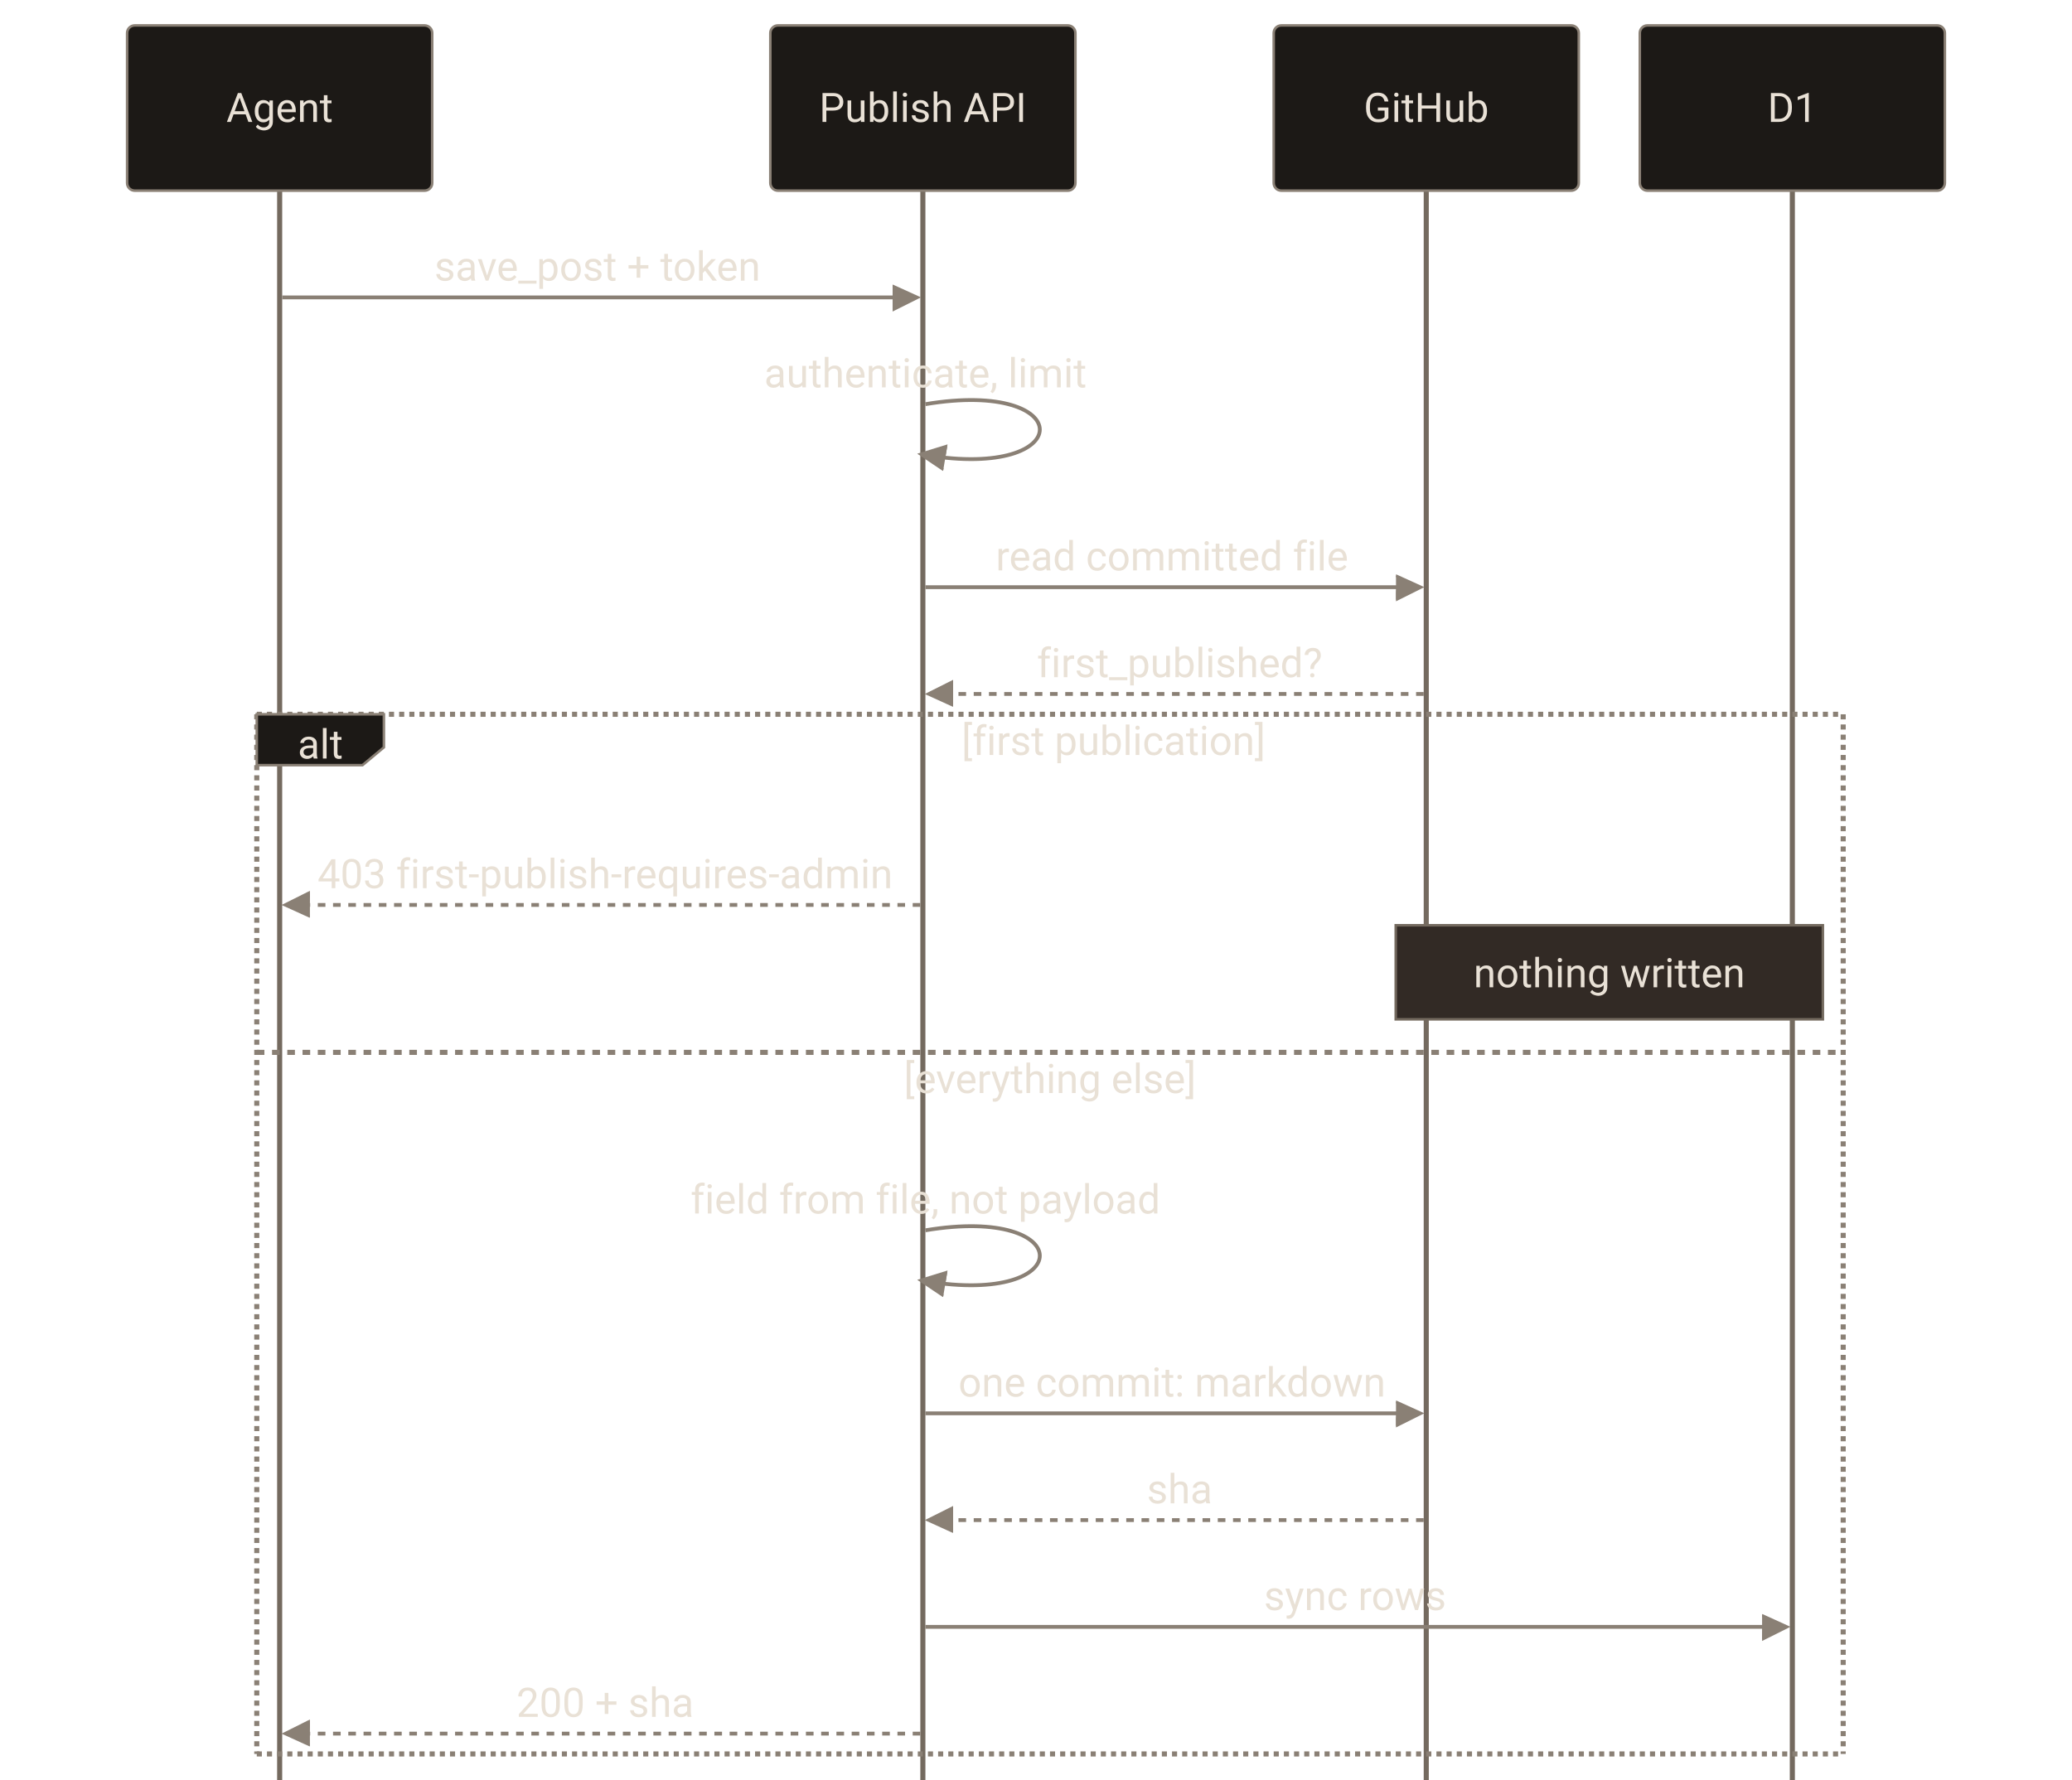
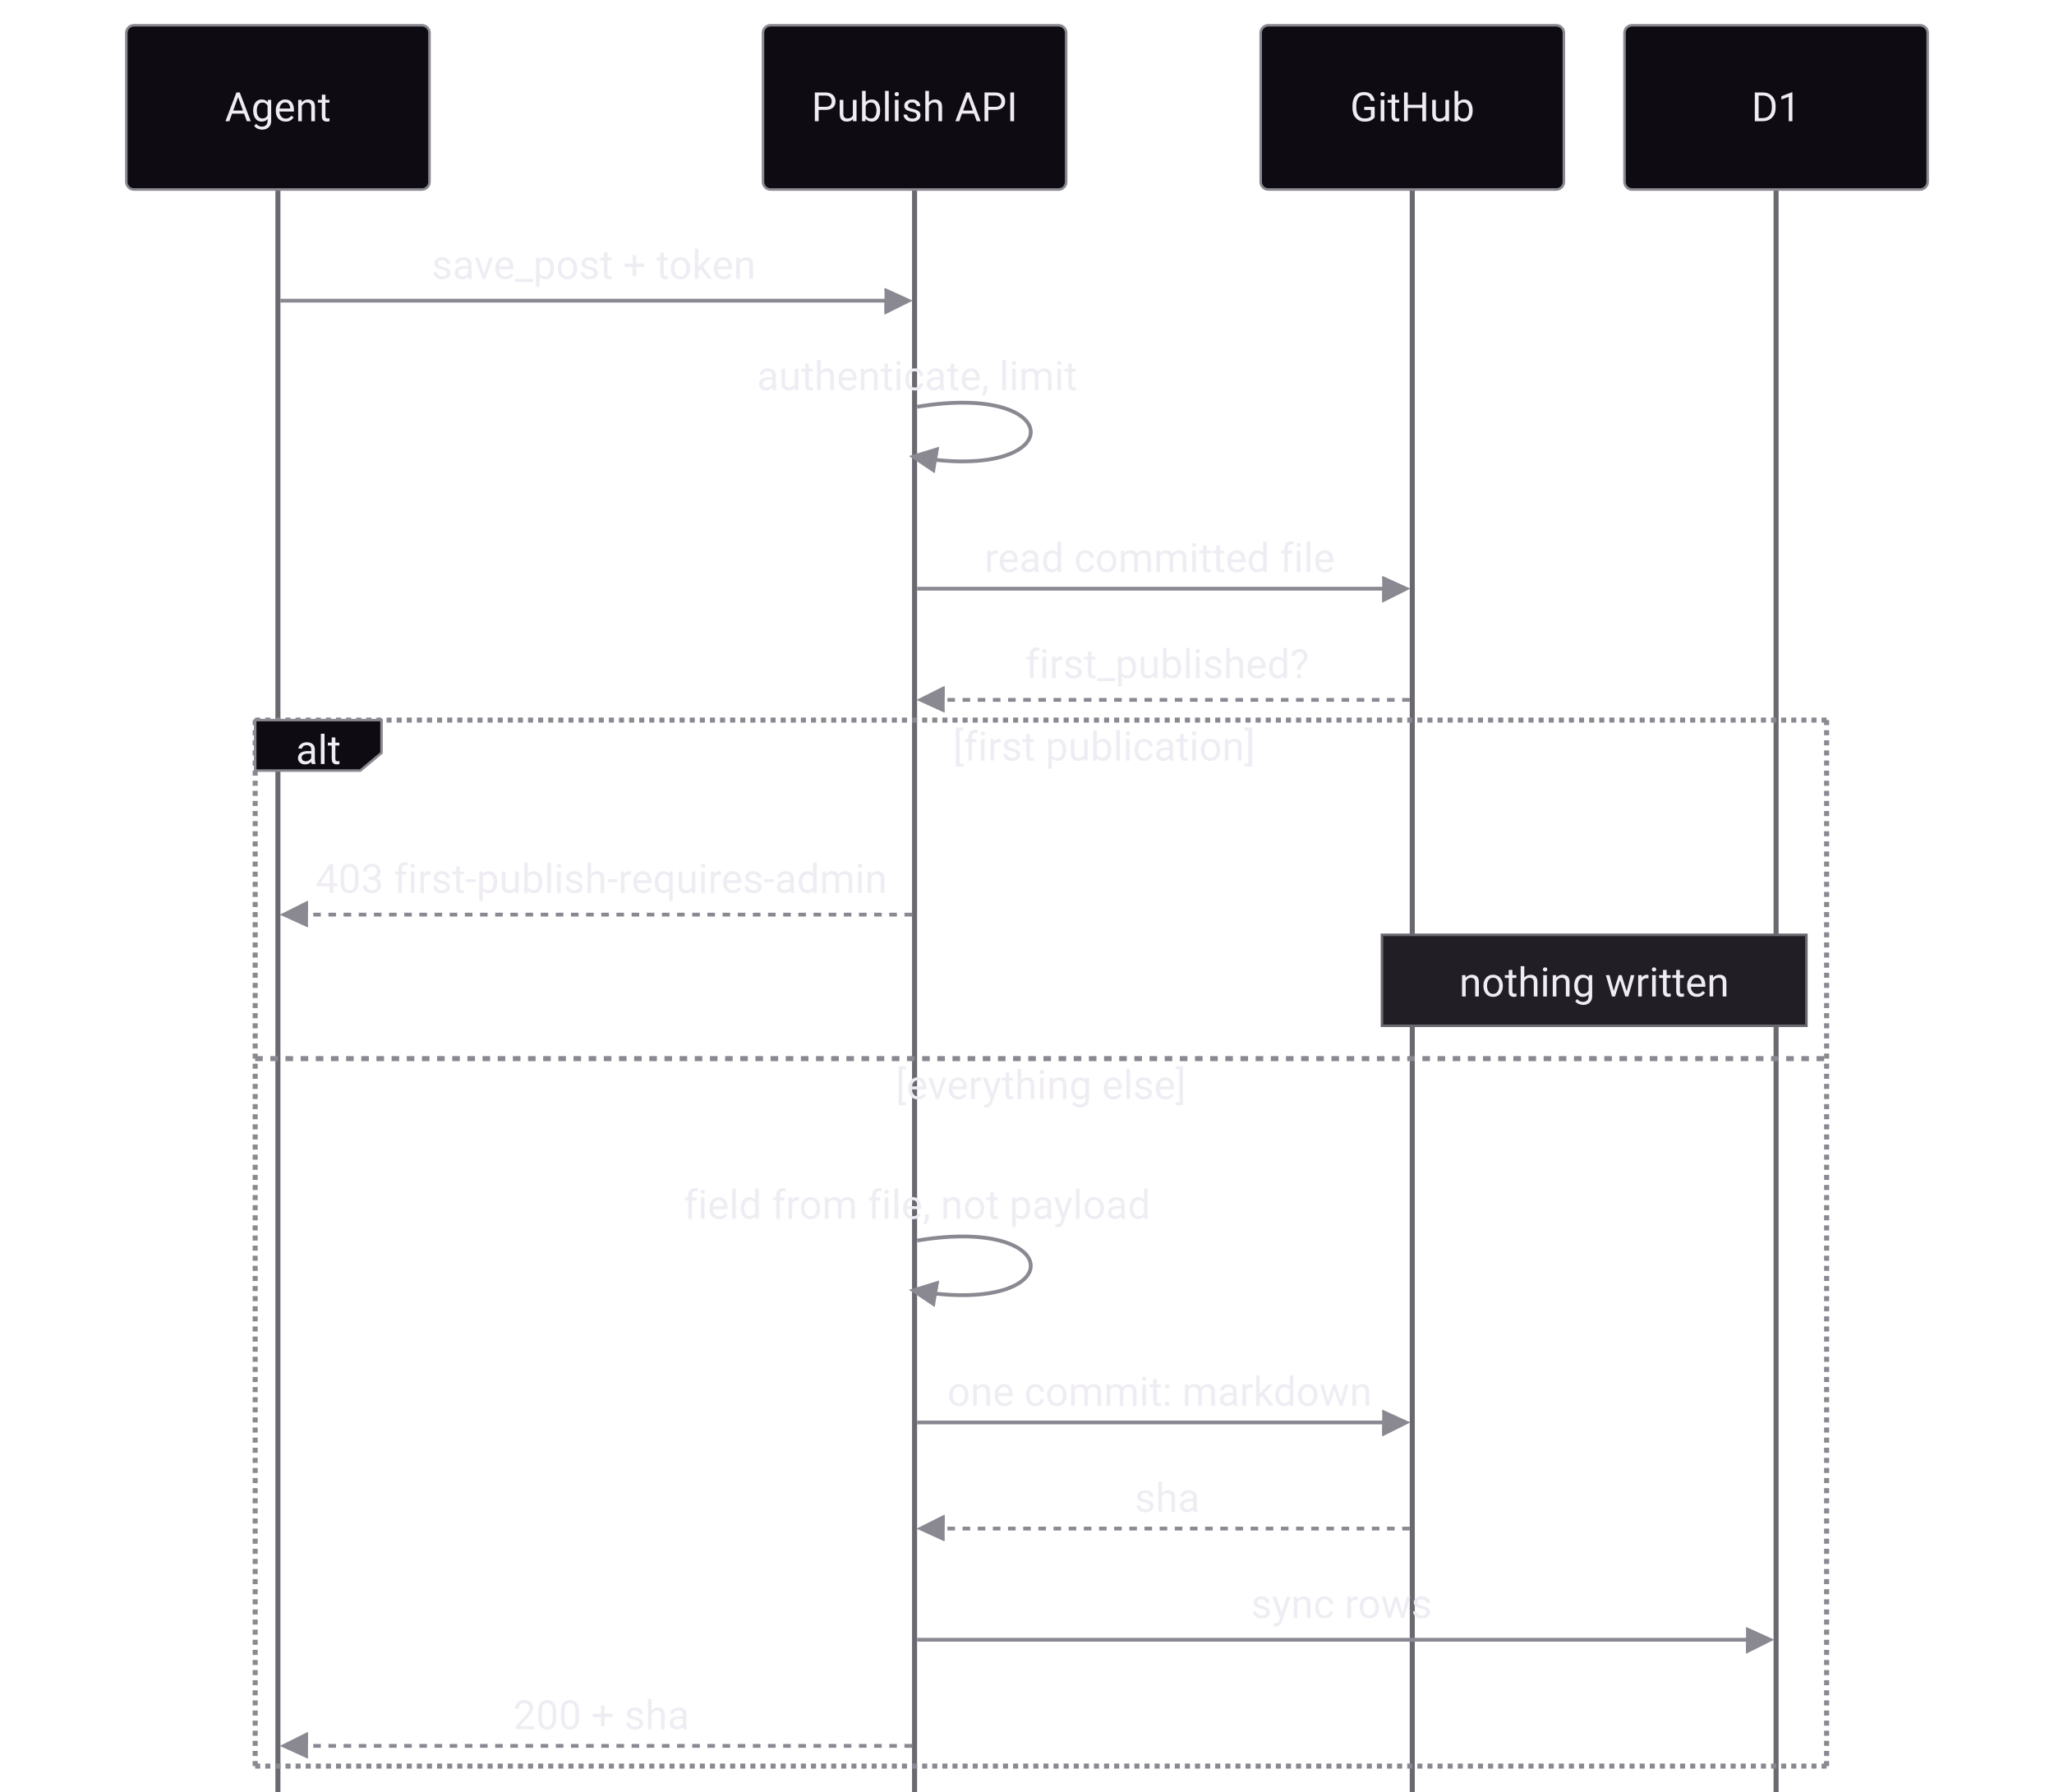
- <svg xmlns="http://www.w3.org/2000/svg" width="815" height="700" id="diagram" viewBox="-50 -10 815 700" role="graphics-document document" aria-roledescription="sequence" style="background-color: transparent;">
+ <svg xmlns="http://www.w3.org/2000/svg" width="813" height="709" id="diagram" viewBox="-50 -10 813 709" role="graphics-document document" aria-roledescription="sequence" style="background-color: transparent;">
  <g>
-     <line id="actor3" x1="655" y1="65" x2="655" y2="2000" class="actor-line 200" stroke-width="0.5px" stroke="#999" name="D" data-et="life-line" data-id="D" />
+     <line id="actor3" x1="653" y1="65" x2="653" y2="2000" class="actor-line 200" stroke-width="0.5px" stroke="#999" name="D" data-et="life-line" data-id="D" />
    <g id="root-3" data-et="participant" data-type="participant" data-id="D">
-       <rect x="595" y="0" fill="#eaeaea" stroke="#666" width="120" height="65" name="D" rx="3" ry="3" class="actor actor-top" />
-       <text x="655" y="32.5" dominant-baseline="central" alignment-baseline="central" class="actor actor-box" style="text-anchor: middle; font-size: 16px; font-weight: 400;">
-         <tspan x="655" dy="0">D1</tspan>
+       <rect x="593" y="0" fill="#eaeaea" stroke="#666" width="120" height="65" name="D" rx="3" ry="3" class="actor actor-top" />
+       <text x="653" y="32.5" dominant-baseline="central" alignment-baseline="central" class="actor actor-box" style="text-anchor: middle; font-size: 16px; font-weight: 400;">
+         <tspan x="653" dy="0">D1</tspan>
      </text>
    </g>
  </g>
  <g>
-     <line id="actor2" x1="511" y1="65" x2="511" y2="2000" class="actor-line 200" stroke-width="0.5px" stroke="#999" name="G" data-et="life-line" data-id="G" />
+     <line id="actor2" x1="509" y1="65" x2="509" y2="2000" class="actor-line 200" stroke-width="0.5px" stroke="#999" name="G" data-et="life-line" data-id="G" />
    <g id="root-2" data-et="participant" data-type="participant" data-id="G">
-       <rect x="451" y="0" fill="#eaeaea" stroke="#666" width="120" height="65" name="G" rx="3" ry="3" class="actor actor-top" />
-       <text x="511" y="32.5" dominant-baseline="central" alignment-baseline="central" class="actor actor-box" style="text-anchor: middle; font-size: 16px; font-weight: 400;">
-         <tspan x="511" dy="0">GitHub</tspan>
+       <rect x="449" y="0" fill="#eaeaea" stroke="#666" width="120" height="65" name="G" rx="3" ry="3" class="actor actor-top" />
+       <text x="509" y="32.5" dominant-baseline="central" alignment-baseline="central" class="actor actor-box" style="text-anchor: middle; font-size: 16px; font-weight: 400;">
+         <tspan x="509" dy="0">GitHub</tspan>
      </text>
    </g>
  </g>
  <g>
-     <line id="actor1" x1="313" y1="65" x2="313" y2="2000" class="actor-line 200" stroke-width="0.5px" stroke="#999" name="API" data-et="life-line" data-id="API" />
+     <line id="actor1" x1="312" y1="65" x2="312" y2="2000" class="actor-line 200" stroke-width="0.5px" stroke="#999" name="API" data-et="life-line" data-id="API" />
    <g id="root-1" data-et="participant" data-type="participant" data-id="API">
-       <rect x="253" y="0" fill="#eaeaea" stroke="#666" width="120" height="65" name="API" rx="3" ry="3" class="actor actor-top" />
-       <text x="313" y="32.5" dominant-baseline="central" alignment-baseline="central" class="actor actor-box" style="text-anchor: middle; font-size: 16px; font-weight: 400;">
-         <tspan x="313" dy="0">Publish API</tspan>
+       <rect x="252" y="0" fill="#eaeaea" stroke="#666" width="120" height="65" name="API" rx="3" ry="3" class="actor actor-top" />
+       <text x="312" y="32.5" dominant-baseline="central" alignment-baseline="central" class="actor actor-box" style="text-anchor: middle; font-size: 16px; font-weight: 400;">
+         <tspan x="312" dy="0">Publish API</tspan>
      </text>
    </g>
  </g>
  <g>
    <line id="actor0" x1="60" y1="65" x2="60" y2="2000" class="actor-line 200" stroke-width="0.5px" stroke="#999" name="A" data-et="life-line" data-id="A" />
    <g id="root-0" data-et="participant" data-type="participant" data-id="A">
      <rect x="0" y="0" fill="#eaeaea" stroke="#666" width="120" height="65" name="A" rx="3" ry="3" class="actor actor-top" />
      <text x="60" y="32.5" dominant-baseline="central" alignment-baseline="central" class="actor actor-box" style="text-anchor: middle; font-size: 16px; font-weight: 400;">
        <tspan x="60" dy="0">Agent</tspan>
      </text>
    </g>
  </g>
-   <style>#diagram{font-family:ui-sans-serif,system-ui,-apple-system,"Segoe UI",Roboto,sans-serif;font-size:16px;fill:#e9e1d6;}@keyframes edge-animation-frame{from{stroke-dashoffset:0;}}@keyframes dash{to{stroke-dashoffset:0;}}#diagram .edge-animation-slow{stroke-dasharray:9,5!important;stroke-dashoffset:900;animation:dash 50s linear infinite;stroke-linecap:round;}#diagram .edge-animation-fast{stroke-dasharray:9,5!important;stroke-dashoffset:900;animation:dash 20s linear infinite;stroke-linecap:round;}#diagram .error-icon{fill:#3a2226;}#diagram .error-text{fill:#ec9aa8;stroke:#ec9aa8;}#diagram .edge-thickness-normal{stroke-width:1px;}#diagram .edge-thickness-thick{stroke-width:3.5px;}#diagram .edge-pattern-solid{stroke-dasharray:0;}#diagram .edge-thickness-invisible{stroke-width:0;fill:none;}#diagram .edge-pattern-dashed{stroke-dasharray:3;}#diagram .edge-pattern-dotted{stroke-dasharray:2;}#diagram .marker{fill:#8a8075;stroke:#8a8075;}#diagram .marker.cross{stroke:#8a8075;}#diagram svg{font-family:ui-sans-serif,system-ui,-apple-system,"Segoe UI",Roboto,sans-serif;font-size:16px;}#diagram p{margin:0;}#diagram .actor{stroke:#8a8075;fill:#1c1916;stroke-width:1;}#diagram rect.actor.outer-path[data-look="neo"]{filter:drop-shadow( 1px 2px 2px rgba(185,185,185,1));}#diagram rect.note[data-look="neo"]{stroke:#746a5f;fill:#322a25;filter:drop-shadow( 1px 2px 2px rgba(185,185,185,1));}#diagram text.actor&gt;tspan{fill:#e9e1d6;stroke:none;}#diagram .actor-line{stroke:#746a5f;}#diagram .innerArc{stroke-width:1.5;stroke-dasharray:none;}#diagram .messageLine0{stroke-width:1.5;stroke-dasharray:none;stroke:#8a8075;}#diagram .messageLine1{stroke-width:1.5;stroke-dasharray:2,2;stroke:#8a8075;}#diagram [id$="-arrowhead"] path{fill:#8a8075;stroke:#8a8075;}#diagram .sequenceNumber{fill:#1a1614;}#diagram [id$="-sequencenumber"]{fill:#8a8075;}#diagram [id$="-crosshead"] path{fill:#8a8075;stroke:#8a8075;}#diagram .messageText{fill:#e9e1d6;stroke:none;}#diagram .labelBox{stroke:#8a8075;fill:#1c1916;filter:none;}#diagram .labelText,#diagram .labelText&gt;tspan{fill:#e9e1d6;stroke:none;}#diagram .loopText,#diagram .loopText&gt;tspan{fill:#e9e1d6;stroke:none;}#diagram .sectionTitle,#diagram .sectionTitle&gt;tspan{fill:#e9e1d6;stroke:none;}#diagram .loopLine{stroke-width:2px;stroke-dasharray:2,2;stroke:#8a8075;fill:#8a8075;}#diagram .note{stroke:#746a5f;fill:#322a25;}#diagram .noteText,#diagram .noteText&gt;tspan{fill:#e9e1d6;stroke:none;font-weight:normal;}#diagram .activation0{fill:#322a25;stroke:#8a8075;}#diagram .activation1{fill:#322a25;stroke:#8a8075;}#diagram .activation2{fill:#322a25;stroke:#8a8075;}#diagram .actorPopupMenu{position:absolute;}#diagram .actorPopupMenuPanel{position:absolute;fill:#1c1916;box-shadow:0px 8px 16px 0px rgba(0,0,0,0.2);filter:drop-shadow(3px 5px 2px rgb(0 0 0 / 0.4));}#diagram .actor-man circle,#diagram line{fill:#1c1916;stroke-width:2px;}#diagram g rect.rect{filter:drop-shadow( 1px 2px 2px rgba(185,185,185,1));stroke:#8a8075;}#diagram .node .neo-node{stroke:#8a8075;}#diagram [data-look="neo"].node rect,#diagram [data-look="neo"].cluster rect,#diagram [data-look="neo"].node polygon{stroke:url(#diagram-gradient);filter:drop-shadow( 1px 2px 2px rgba(185,185,185,1));}#diagram [data-look="neo"].swimlane.cluster rect{filter:none;}#diagram [data-look="neo"].node path{stroke:url(#diagram-gradient);stroke-width:1px;}#diagram [data-look="neo"].node .outer-path{filter:drop-shadow( 1px 2px 2px rgba(185,185,185,1));}#diagram [data-look="neo"].node .neo-line path{stroke:#8a8075;filter:none;}#diagram [data-look="neo"].node circle{stroke:url(#diagram-gradient);filter:drop-shadow( 1px 2px 2px rgba(185,185,185,1));}#diagram [data-look="neo"].node circle .state-start{fill:#000000;}#diagram [data-look="neo"].icon-shape .icon{fill:url(#diagram-gradient);filter:drop-shadow( 1px 2px 2px rgba(185,185,185,1));}#diagram [data-look="neo"].icon-shape .icon-neo path{stroke:url(#diagram-gradient);filter:drop-shadow( 1px 2px 2px rgba(185,185,185,1));}#diagram :root{--mermaid-font-family:"trebuchet ms",verdana,arial,sans-serif;}</style>
+   <style>#diagram{font-family:ui-sans-serif,system-ui,-apple-system,"Segoe UI",Roboto,sans-serif;font-size:16px;fill:#efedf3;}@keyframes edge-animation-frame{from{stroke-dashoffset:0;}}@keyframes dash{to{stroke-dashoffset:0;}}#diagram .edge-animation-slow{stroke-dasharray:9,5!important;stroke-dashoffset:900;animation:dash 50s linear infinite;stroke-linecap:round;}#diagram .edge-animation-fast{stroke-dasharray:9,5!important;stroke-dashoffset:900;animation:dash 20s linear infinite;stroke-linecap:round;}#diagram .error-icon{fill:#3a2226;}#diagram .error-text{fill:#ec9aa8;stroke:#ec9aa8;}#diagram .edge-thickness-normal{stroke-width:1px;}#diagram .edge-thickness-thick{stroke-width:3.5px;}#diagram .edge-pattern-solid{stroke-dasharray:0;}#diagram .edge-thickness-invisible{stroke-width:0;fill:none;}#diagram .edge-pattern-dashed{stroke-dasharray:3;}#diagram .edge-pattern-dotted{stroke-dasharray:2;}#diagram .marker{fill:#8a8890;stroke:#8a8890;}#diagram .marker.cross{stroke:#8a8890;}#diagram svg{font-family:ui-sans-serif,system-ui,-apple-system,"Segoe UI",Roboto,sans-serif;font-size:16px;}#diagram p{margin:0;}#diagram .actor{stroke:#8a8890;fill:#0e0c12;stroke-width:1;}#diagram rect.actor.outer-path[data-look="neo"]{filter:drop-shadow( 1px 2px 2px rgba(185,185,185,1));}#diagram rect.note[data-look="neo"]{stroke:#6b6970;fill:#211f25;filter:drop-shadow( 1px 2px 2px rgba(185,185,185,1));}#diagram text.actor&gt;tspan{fill:#efedf3;stroke:none;}#diagram .actor-line{stroke:#6b6970;}#diagram .innerArc{stroke-width:1.5;stroke-dasharray:none;}#diagram .messageLine0{stroke-width:1.5;stroke-dasharray:none;stroke:#8a8890;}#diagram .messageLine1{stroke-width:1.5;stroke-dasharray:2,2;stroke:#8a8890;}#diagram [id$="-arrowhead"] path{fill:#8a8890;stroke:#8a8890;}#diagram .sequenceNumber{fill:#1a1614;}#diagram [id$="-sequencenumber"]{fill:#8a8890;}#diagram [id$="-crosshead"] path{fill:#8a8890;stroke:#8a8890;}#diagram .messageText{fill:#efedf3;stroke:none;}#diagram .labelBox{stroke:#8a8890;fill:#0e0c12;filter:none;}#diagram .labelText,#diagram .labelText&gt;tspan{fill:#efedf3;stroke:none;}#diagram .loopText,#diagram .loopText&gt;tspan{fill:#efedf3;stroke:none;}#diagram .sectionTitle,#diagram .sectionTitle&gt;tspan{fill:#efedf3;stroke:none;}#diagram .loopLine{stroke-width:2px;stroke-dasharray:2,2;stroke:#8a8890;fill:#8a8890;}#diagram .note{stroke:#6b6970;fill:#211f25;}#diagram .noteText,#diagram .noteText&gt;tspan{fill:#efedf3;stroke:none;font-weight:normal;}#diagram .activation0{fill:#211f25;stroke:#8a8890;}#diagram .activation1{fill:#211f25;stroke:#8a8890;}#diagram .activation2{fill:#211f25;stroke:#8a8890;}#diagram .actorPopupMenu{position:absolute;}#diagram .actorPopupMenuPanel{position:absolute;fill:#0e0c12;box-shadow:0px 8px 16px 0px rgba(0,0,0,0.2);filter:drop-shadow(3px 5px 2px rgb(0 0 0 / 0.4));}#diagram .actor-man circle,#diagram line{fill:#0e0c12;stroke-width:2px;}#diagram g rect.rect{filter:drop-shadow( 1px 2px 2px rgba(185,185,185,1));stroke:#8a8890;}#diagram .node .neo-node{stroke:#8a8890;}#diagram [data-look="neo"].node rect,#diagram [data-look="neo"].cluster rect,#diagram [data-look="neo"].node polygon{stroke:url(#diagram-gradient);filter:drop-shadow( 1px 2px 2px rgba(185,185,185,1));}#diagram [data-look="neo"].swimlane.cluster rect{filter:none;}#diagram [data-look="neo"].node path{stroke:url(#diagram-gradient);stroke-width:1px;}#diagram [data-look="neo"].node .outer-path{filter:drop-shadow( 1px 2px 2px rgba(185,185,185,1));}#diagram [data-look="neo"].node .neo-line path{stroke:#8a8890;filter:none;}#diagram [data-look="neo"].node circle{stroke:url(#diagram-gradient);filter:drop-shadow( 1px 2px 2px rgba(185,185,185,1));}#diagram [data-look="neo"].node circle .state-start{fill:#000000;}#diagram [data-look="neo"].icon-shape .icon{fill:url(#diagram-gradient);filter:drop-shadow( 1px 2px 2px rgba(185,185,185,1));}#diagram [data-look="neo"].icon-shape .icon-neo path{stroke:url(#diagram-gradient);filter:drop-shadow( 1px 2px 2px rgba(185,185,185,1));}#diagram :root{--mermaid-font-family:"trebuchet ms",verdana,arial,sans-serif;}</style>
  <g />
  <defs>
    <symbol id="diagram-computer" width="24" height="24">
      <path transform="scale(.5)" d="M2 2v13h20v-13h-20zm18 11h-16v-9h16v9zm-10.228 6l.466-1h3.524l.467 1h-4.457zm14.228 3h-24l2-6h2.104l-1.33 4h18.45l-1.297-4h2.073l2 6zm-5-10h-14v-7h14v7z" />
    </symbol>
  </defs>
  <defs>
    <symbol id="diagram-database" fill-rule="evenodd" clip-rule="evenodd">
      <path transform="scale(.5)" d="M12.258.001l.256.004.255.005.253.008.251.01.249.012.247.015.246.016.242.019.241.02.239.023.236.024.233.027.231.028.229.031.225.032.223.034.22.036.217.038.214.04.211.041.208.043.205.045.201.046.198.048.194.05.191.051.187.053.183.054.18.056.175.057.172.059.168.06.163.061.16.063.155.064.15.066.074.033.073.033.071.034.07.034.069.035.068.035.067.035.066.035.064.036.064.036.062.036.06.036.06.037.058.037.058.037.055.038.055.038.053.038.052.038.051.039.05.039.048.039.047.039.045.04.044.04.043.04.041.04.04.041.039.041.037.041.036.041.034.041.033.042.032.042.03.042.029.042.027.042.026.043.024.043.023.043.021.043.02.043.018.044.017.043.015.044.013.044.012.044.011.045.009.044.007.045.006.045.004.045.002.045.001.045v17l-.001.045-.002.045-.004.045-.006.045-.007.045-.009.044-.011.045-.012.044-.013.044-.015.044-.017.043-.018.044-.02.043-.021.043-.023.043-.024.043-.026.043-.027.042-.029.042-.03.042-.032.042-.033.042-.034.041-.036.041-.037.041-.039.041-.04.041-.041.04-.043.04-.044.04-.045.04-.047.039-.048.039-.05.039-.051.039-.052.038-.053.038-.055.038-.055.038-.058.037-.058.037-.06.037-.06.036-.062.036-.064.036-.064.036-.066.035-.067.035-.068.035-.069.035-.07.034-.071.034-.073.033-.074.033-.15.066-.155.064-.16.063-.163.061-.168.06-.172.059-.175.057-.18.056-.183.054-.187.053-.191.051-.194.05-.198.048-.201.046-.205.045-.208.043-.211.041-.214.04-.217.038-.22.036-.223.034-.225.032-.229.031-.231.028-.233.027-.236.024-.239.023-.241.02-.242.019-.246.016-.247.015-.249.012-.251.01-.253.008-.255.005-.256.004-.258.001-.258-.001-.256-.004-.255-.005-.253-.008-.251-.01-.249-.012-.247-.015-.245-.016-.243-.019-.241-.02-.238-.023-.236-.024-.234-.027-.231-.028-.228-.031-.226-.032-.223-.034-.22-.036-.217-.038-.214-.04-.211-.041-.208-.043-.204-.045-.201-.046-.198-.048-.195-.05-.19-.051-.187-.053-.184-.054-.179-.056-.176-.057-.172-.059-.167-.06-.164-.061-.159-.063-.155-.064-.151-.066-.074-.033-.072-.033-.072-.034-.07-.034-.069-.035-.068-.035-.067-.035-.066-.035-.064-.036-.063-.036-.062-.036-.061-.036-.06-.037-.058-.037-.057-.037-.056-.038-.055-.038-.053-.038-.052-.038-.051-.039-.049-.039-.049-.039-.046-.039-.046-.04-.044-.04-.043-.04-.041-.04-.04-.041-.039-.041-.037-.041-.036-.041-.034-.041-.033-.042-.032-.042-.03-.042-.029-.042-.027-.042-.026-.043-.024-.043-.023-.043-.021-.043-.02-.043-.018-.044-.017-.043-.015-.044-.013-.044-.012-.044-.011-.045-.009-.044-.007-.045-.006-.045-.004-.045-.002-.045-.001-.045v-17l.001-.045.002-.045.004-.045.006-.045.007-.045.009-.044.011-.045.012-.044.013-.044.015-.044.017-.043.018-.044.02-.043.021-.043.023-.043.024-.043.026-.043.027-.042.029-.042.03-.042.032-.042.033-.042.034-.041.036-.041.037-.041.039-.041.04-.041.041-.04.043-.04.044-.04.046-.04.046-.039.049-.039.049-.039.051-.039.052-.038.053-.038.055-.038.056-.038.057-.037.058-.037.06-.037.061-.036.062-.036.063-.036.064-.036.066-.035.067-.035.068-.035.069-.035.07-.034.072-.034.072-.033.074-.033.151-.066.155-.064.159-.063.164-.061.167-.06.172-.059.176-.057.179-.056.184-.054.187-.053.19-.051.195-.05.198-.048.201-.046.204-.045.208-.043.211-.041.214-.04.217-.038.22-.036.223-.034.226-.032.228-.031.231-.028.234-.027.236-.024.238-.023.241-.02.243-.019.245-.016.247-.015.249-.012.251-.01.253-.008.255-.005.256-.004.258-.001.258.001zm-9.258 20.499v.01l.001.021.003.021.004.022.005.021.006.022.007.022.009.023.01.022.011.023.012.023.013.023.015.023.016.024.017.023.018.024.019.024.021.024.022.025.023.024.024.025.052.049.056.05.061.051.066.051.07.051.075.051.079.052.084.052.088.052.092.052.097.052.102.051.105.052.11.052.114.051.119.051.123.051.127.05.131.05.135.05.139.048.144.049.147.047.152.047.155.047.16.045.163.045.167.043.171.043.176.041.178.041.183.039.187.039.19.037.194.035.197.035.202.033.204.031.209.03.212.029.216.027.219.025.222.024.226.021.23.02.233.018.236.016.24.015.243.012.246.01.249.008.253.005.256.004.259.001.26-.001.257-.004.254-.005.25-.008.247-.011.244-.012.241-.014.237-.016.233-.018.231-.021.226-.021.224-.024.22-.026.216-.027.212-.028.21-.031.205-.031.202-.034.198-.034.194-.036.191-.037.187-.039.183-.04.179-.04.175-.042.172-.043.168-.044.163-.045.16-.046.155-.046.152-.047.148-.048.143-.049.139-.049.136-.05.131-.05.126-.05.123-.051.118-.052.114-.051.11-.052.106-.052.101-.052.096-.052.092-.052.088-.053.083-.051.079-.052.074-.052.07-.051.065-.051.06-.051.056-.05.051-.05.023-.024.023-.025.021-.024.02-.024.019-.024.018-.024.017-.024.015-.023.014-.024.013-.023.012-.023.01-.023.01-.022.008-.022.006-.022.006-.022.004-.022.004-.021.001-.021.001-.021v-4.127l-.077.055-.08.053-.083.054-.085.053-.087.052-.09.052-.093.051-.095.05-.097.05-.1.049-.102.049-.105.048-.106.047-.109.047-.111.046-.114.045-.115.045-.118.044-.12.043-.122.042-.124.042-.126.041-.128.04-.13.04-.132.038-.134.038-.135.037-.138.037-.139.035-.142.035-.143.034-.144.033-.147.032-.148.031-.15.03-.151.03-.153.029-.154.027-.156.027-.158.026-.159.025-.161.024-.162.023-.163.022-.165.021-.166.02-.167.019-.169.018-.169.017-.171.016-.173.015-.173.014-.175.013-.175.012-.177.011-.178.01-.179.008-.179.008-.181.006-.182.005-.182.004-.184.003-.184.002h-.37l-.184-.002-.184-.003-.182-.004-.182-.005-.181-.006-.179-.008-.179-.008-.178-.01-.176-.011-.176-.012-.175-.013-.173-.014-.172-.015-.171-.016-.17-.017-.169-.018-.167-.019-.166-.02-.165-.021-.163-.022-.162-.023-.161-.024-.159-.025-.157-.026-.156-.027-.155-.027-.153-.029-.151-.03-.15-.03-.148-.031-.146-.032-.145-.033-.143-.034-.141-.035-.14-.035-.137-.037-.136-.037-.134-.038-.132-.038-.13-.04-.128-.04-.126-.041-.124-.042-.122-.042-.12-.044-.117-.043-.116-.045-.113-.045-.112-.046-.109-.047-.106-.047-.105-.048-.102-.049-.1-.049-.097-.05-.095-.05-.093-.052-.09-.051-.087-.052-.085-.053-.083-.054-.08-.054-.077-.054v4.127zm0-5.654v.011l.001.021.003.021.004.021.005.022.006.022.007.022.009.022.01.022.011.023.012.023.013.023.015.024.016.023.017.024.018.024.019.024.021.024.022.024.023.025.024.024.052.05.056.05.061.05.066.051.07.051.075.052.079.051.084.052.088.052.092.052.097.052.102.052.105.052.11.051.114.051.119.052.123.05.127.051.131.05.135.049.139.049.144.048.147.048.152.047.155.046.16.045.163.045.167.044.171.042.176.042.178.04.183.04.187.038.19.037.194.036.197.034.202.033.204.032.209.03.212.028.216.027.219.025.222.024.226.022.23.02.233.018.236.016.24.014.243.012.246.01.249.008.253.006.256.003.259.001.26-.001.257-.003.254-.006.25-.008.247-.01.244-.012.241-.015.237-.016.233-.018.231-.02.226-.022.224-.024.22-.025.216-.027.212-.029.21-.03.205-.032.202-.033.198-.035.194-.036.191-.037.187-.039.183-.039.179-.041.175-.042.172-.043.168-.044.163-.045.16-.045.155-.047.152-.047.148-.048.143-.048.139-.05.136-.049.131-.05.126-.051.123-.051.118-.051.114-.052.11-.052.106-.052.101-.052.096-.052.092-.052.088-.052.083-.052.079-.052.074-.051.07-.052.065-.051.06-.05.056-.051.051-.049.023-.025.023-.024.021-.025.02-.024.019-.024.018-.024.017-.024.015-.023.014-.023.013-.024.012-.022.01-.023.01-.023.008-.022.006-.022.006-.022.004-.021.004-.022.001-.021.001-.021v-4.139l-.077.054-.08.054-.083.054-.085.052-.087.053-.09.051-.093.051-.095.051-.097.05-.1.049-.102.049-.105.048-.106.047-.109.047-.111.046-.114.045-.115.044-.118.044-.12.044-.122.042-.124.042-.126.041-.128.04-.13.039-.132.039-.134.038-.135.037-.138.036-.139.036-.142.035-.143.033-.144.033-.147.033-.148.031-.15.03-.151.03-.153.028-.154.028-.156.027-.158.026-.159.025-.161.024-.162.023-.163.022-.165.021-.166.02-.167.019-.169.018-.169.017-.171.016-.173.015-.173.014-.175.013-.175.012-.177.011-.178.009-.179.009-.179.007-.181.007-.182.005-.182.004-.184.003-.184.002h-.37l-.184-.002-.184-.003-.182-.004-.182-.005-.181-.007-.179-.007-.179-.009-.178-.009-.176-.011-.176-.012-.175-.013-.173-.014-.172-.015-.171-.016-.17-.017-.169-.018-.167-.019-.166-.02-.165-.021-.163-.022-.162-.023-.161-.024-.159-.025-.157-.026-.156-.027-.155-.028-.153-.028-.151-.03-.15-.03-.148-.031-.146-.033-.145-.033-.143-.033-.141-.035-.14-.036-.137-.036-.136-.037-.134-.038-.132-.039-.13-.039-.128-.04-.126-.041-.124-.042-.122-.043-.12-.043-.117-.044-.116-.044-.113-.046-.112-.046-.109-.046-.106-.047-.105-.048-.102-.049-.1-.049-.097-.05-.095-.051-.093-.051-.09-.051-.087-.053-.085-.052-.083-.054-.08-.054-.077-.054v4.139zm0-5.666v.011l.001.02.003.022.004.021.005.022.006.021.007.022.009.023.01.022.011.023.012.023.013.023.015.023.016.024.017.024.018.023.019.024.021.025.022.024.023.024.024.025.052.05.056.05.061.05.066.051.07.051.075.052.079.051.084.052.088.052.092.052.097.052.102.052.105.051.11.052.114.051.119.051.123.051.127.05.131.05.135.05.139.049.144.048.147.048.152.047.155.046.16.045.163.045.167.043.171.043.176.042.178.04.183.04.187.038.19.037.194.036.197.034.202.033.204.032.209.03.212.028.216.027.219.025.222.024.226.021.23.02.233.018.236.017.24.014.243.012.246.01.249.008.253.006.256.003.259.001.26-.001.257-.003.254-.006.25-.008.247-.01.244-.013.241-.014.237-.016.233-.018.231-.02.226-.022.224-.024.22-.025.216-.027.212-.029.21-.03.205-.032.202-.033.198-.035.194-.036.191-.037.187-.039.183-.039.179-.041.175-.042.172-.043.168-.044.163-.045.16-.045.155-.047.152-.047.148-.048.143-.049.139-.049.136-.049.131-.051.126-.05.123-.051.118-.052.114-.051.11-.052.106-.052.101-.052.096-.052.092-.052.088-.052.083-.052.079-.052.074-.052.07-.051.065-.051.06-.051.056-.05.051-.049.023-.025.023-.025.021-.024.02-.024.019-.024.018-.024.017-.024.015-.023.014-.024.013-.023.012-.023.01-.022.01-.023.008-.022.006-.022.006-.022.004-.022.004-.021.001-.021.001-.021v-4.153l-.077.054-.08.054-.083.053-.085.053-.087.053-.09.051-.093.051-.095.051-.097.05-.1.049-.102.048-.105.048-.106.048-.109.046-.111.046-.114.046-.115.044-.118.044-.12.043-.122.043-.124.042-.126.041-.128.04-.13.039-.132.039-.134.038-.135.037-.138.036-.139.036-.142.034-.143.034-.144.033-.147.032-.148.032-.15.03-.151.03-.153.028-.154.028-.156.027-.158.026-.159.024-.161.024-.162.023-.163.023-.165.021-.166.02-.167.019-.169.018-.169.017-.171.016-.173.015-.173.014-.175.013-.175.012-.177.01-.178.01-.179.009-.179.007-.181.006-.182.006-.182.004-.184.003-.184.001-.185.001-.185-.001-.184-.001-.184-.003-.182-.004-.182-.006-.181-.006-.179-.007-.179-.009-.178-.01-.176-.01-.176-.012-.175-.013-.173-.014-.172-.015-.171-.016-.17-.017-.169-.018-.167-.019-.166-.02-.165-.021-.163-.023-.162-.023-.161-.024-.159-.024-.157-.026-.156-.027-.155-.028-.153-.028-.151-.03-.15-.03-.148-.032-.146-.032-.145-.033-.143-.034-.141-.034-.14-.036-.137-.036-.136-.037-.134-.038-.132-.039-.13-.039-.128-.041-.126-.041-.124-.041-.122-.043-.12-.043-.117-.044-.116-.044-.113-.046-.112-.046-.109-.046-.106-.048-.105-.048-.102-.048-.1-.05-.097-.049-.095-.051-.093-.051-.09-.052-.087-.052-.085-.053-.083-.053-.08-.054-.077-.054v4.153zm8.74-8.179l-.257.004-.254.005-.25.008-.247.011-.244.012-.241.014-.237.016-.233.018-.231.021-.226.022-.224.023-.22.026-.216.027-.212.028-.21.031-.205.032-.202.033-.198.034-.194.036-.191.038-.187.038-.183.04-.179.041-.175.042-.172.043-.168.043-.163.045-.16.046-.155.046-.152.048-.148.048-.143.048-.139.049-.136.05-.131.05-.126.051-.123.051-.118.051-.114.052-.11.052-.106.052-.101.052-.096.052-.092.052-.088.052-.083.052-.079.052-.074.051-.07.052-.065.051-.06.05-.056.05-.051.05-.023.025-.023.024-.021.024-.02.025-.019.024-.018.024-.017.023-.015.024-.014.023-.013.023-.012.023-.01.023-.01.022-.008.022-.006.023-.006.021-.004.022-.004.021-.001.021-.001.021.001.021.001.021.004.021.004.022.006.021.006.023.008.022.01.022.01.023.012.023.013.023.014.023.015.024.017.023.018.024.019.024.02.025.021.024.023.024.023.025.051.05.056.05.06.05.065.051.07.052.074.051.079.052.083.052.088.052.092.052.096.052.101.052.106.052.11.052.114.052.118.051.123.051.126.051.131.05.136.05.139.049.143.048.148.048.152.048.155.046.16.046.163.045.168.043.172.043.175.042.179.041.183.04.187.038.191.038.194.036.198.034.202.033.205.032.21.031.212.028.216.027.22.026.224.023.226.022.231.021.233.018.237.016.241.014.244.012.247.011.25.008.254.005.257.004.26.001.26-.001.257-.004.254-.005.25-.008.247-.011.244-.012.241-.014.237-.016.233-.018.231-.021.226-.022.224-.023.22-.026.216-.027.212-.028.21-.031.205-.032.202-.033.198-.034.194-.036.191-.038.187-.038.183-.04.179-.041.175-.042.172-.043.168-.043.163-.045.16-.046.155-.046.152-.048.148-.048.143-.048.139-.049.136-.05.131-.05.126-.051.123-.051.118-.051.114-.052.11-.052.106-.052.101-.052.096-.052.092-.052.088-.052.083-.052.079-.052.074-.051.07-.052.065-.051.06-.05.056-.05.051-.05.023-.025.023-.024.021-.024.02-.025.019-.024.018-.024.017-.023.015-.024.014-.023.013-.023.012-.023.01-.023.01-.022.008-.022.006-.023.006-.021.004-.022.004-.021.001-.021.001-.021-.001-.021-.001-.021-.004-.021-.004-.022-.006-.021-.006-.023-.008-.022-.01-.022-.01-.023-.012-.023-.013-.023-.014-.023-.015-.024-.017-.023-.018-.024-.019-.024-.02-.025-.021-.024-.023-.024-.023-.025-.051-.05-.056-.05-.06-.05-.065-.051-.07-.052-.074-.051-.079-.052-.083-.052-.088-.052-.092-.052-.096-.052-.101-.052-.106-.052-.11-.052-.114-.052-.118-.051-.123-.051-.126-.051-.131-.05-.136-.05-.139-.049-.143-.048-.148-.048-.152-.048-.155-.046-.16-.046-.163-.045-.168-.043-.172-.043-.175-.042-.179-.041-.183-.04-.187-.038-.191-.038-.194-.036-.198-.034-.202-.033-.205-.032-.21-.031-.212-.028-.216-.027-.22-.026-.224-.023-.226-.022-.231-.021-.233-.018-.237-.016-.241-.014-.244-.012-.247-.011-.25-.008-.254-.005-.257-.004-.26-.001-.26.001z" />
    </symbol>
  </defs>
  <defs>
    <symbol id="diagram-clock" width="24" height="24">
      <path transform="scale(.5)" d="M12 2c5.514 0 10 4.486 10 10s-4.486 10-10 10-10-4.486-10-10 4.486-10 10-10zm0-2c-6.627 0-12 5.373-12 12s5.373 12 12 12 12-5.373 12-12-5.373-12-12-12zm5.848 12.459c.202.038.202.333.001.372-1.907.361-6.045 1.111-6.547 1.111-.719 0-1.301-.582-1.301-1.301 0-.512.77-5.447 1.125-7.445.034-.192.312-.181.343.014l.985 6.238 5.394 1.011z" />
    </symbol>
  </defs>
  <defs>
    <marker id="diagram-arrowhead" refX="7.9" refY="5" markerUnits="userSpaceOnUse" markerWidth="12" markerHeight="12" orient="auto-start-reverse">
      <path d="M -1 0 L 10 5 L 0 10 z" />
    </marker>
  </defs>
  <defs>
    <marker id="diagram-crosshead" markerWidth="15" markerHeight="8" orient="auto" refX="4" refY="4.5">
      <path fill="none" stroke="#000000" stroke-width="1pt" d="M 1,2 L 6,7 M 6,2 L 1,7" style="stroke-dasharray: 0, 0;" />
    </marker>
  </defs>
  <defs>
    <marker id="diagram-filled-head" refX="15.5" refY="7" markerWidth="20" markerHeight="28" orient="auto">
      <path d="M 18,7 L9,13 L14,7 L9,1 Z" />
    </marker>
  </defs>
  <defs>
    <marker id="diagram-sequencenumber" refX="15" refY="15" markerWidth="60" markerHeight="40" orient="auto">
      <circle cx="15" cy="15" r="6" />
    </marker>
  </defs>
  <defs>
    <marker id="diagram-solidTopArrowHead" refX="7.9" refY="7.25" markerUnits="userSpaceOnUse" markerWidth="12" markerHeight="12" orient="auto-start-reverse">
      <path d="M 0 0 L 10 8 L 0 8 z" />
    </marker>
  </defs>
  <defs>
    <marker id="diagram-solidBottomArrowHead" refX="7.9" refY="0.75" markerUnits="userSpaceOnUse" markerWidth="12" markerHeight="12" orient="auto-start-reverse">
      <path d="M 0 0 L 10 0 L 0 8 z" />
    </marker>
  </defs>
  <defs>
    <marker id="diagram-stickTopArrowHead" refX="7.5" refY="7" markerUnits="userSpaceOnUse" markerWidth="12" markerHeight="12" orient="auto-start-reverse">
      <path d="M 0 0 L 7 7" stroke="black" stroke-width="1.5" fill="none" />
    </marker>
  </defs>
  <defs>
    <marker id="diagram-stickBottomArrowHead" refX="7.5" refY="0" markerUnits="userSpaceOnUse" markerWidth="12" markerHeight="12" orient="auto-start-reverse">
      <path d="M 0 7 L 7 0" stroke="black" stroke-width="1.5" fill="none" />
    </marker>
  </defs>
  <g data-et="note" data-id="i6">
-     <rect x="499" y="354" fill="#EDF2AE" stroke="#666" width="168" height="37" class="note" />
-     <text x="583" y="358" text-anchor="middle" dominant-baseline="middle" alignment-baseline="middle" class="noteText" dy="1em" style="font-size: 16px; font-weight: 400;">
-       <tspan x="583">nothing written</tspan>
+     <rect x="497" y="360" fill="#EDF2AE" stroke="#666" width="168" height="36" class="note" />
+     <text x="581" y="364" text-anchor="middle" dominant-baseline="middle" alignment-baseline="middle" class="noteText" dy="1em" style="font-size: 16px; font-weight: 400;">
+       <tspan x="581">nothing written</tspan>
    </text>
  </g>
  <g data-et="control-structure" data-id="i13">
-     <line x1="51" y1="271" x2="675" y2="271" class="loopLine" />
-     <line x1="675" y1="271" x2="675" y2="680" class="loopLine" />
-     <line x1="51" y1="680" x2="675" y2="680" class="loopLine" />
-     <line x1="51" y1="271" x2="51" y2="680" class="loopLine" />
-     <line x1="51" y1="404" x2="675" y2="404" class="loopLine" style="stroke-dasharray: 3, 3;" />
-     <polygon points="51,271 101,271 101,284 92.6,291 51,291" class="labelBox" />
-     <text x="76" y="284" text-anchor="middle" dominant-baseline="middle" alignment-baseline="middle" class="labelText" style="font-size: 16px; font-weight: 400;">alt</text>
-     <text x="388" y="287" text-anchor="middle" class="loopText" style="font-size: 16px; font-weight: 400;">
-       <tspan x="388">[first publication]</tspan>
+     <line x1="51" y1="275" x2="673" y2="275" class="loopLine" />
+     <line x1="673" y1="275" x2="673" y2="689" class="loopLine" />
+     <line x1="51" y1="689" x2="673" y2="689" class="loopLine" />
+     <line x1="51" y1="275" x2="51" y2="689" class="loopLine" />
+     <line x1="51" y1="409" x2="673" y2="409" class="loopLine" style="stroke-dasharray: 3, 3;" />
+     <polygon points="51,275 101,275 101,288 92.6,295 51,295" class="labelBox" />
+     <text x="76" y="288" text-anchor="middle" dominant-baseline="middle" alignment-baseline="middle" class="labelText" style="font-size: 16px; font-weight: 400;">alt</text>
+     <text x="387" y="291" text-anchor="middle" class="loopText" style="font-size: 16px; font-weight: 400;">
+       <tspan x="387">[first publication]</tspan>
    </text>
-     <text x="363" y="420" text-anchor="middle" class="sectionTitle" style="font-size: 16px; font-weight: 400;">[everything else]</text>
+     <text x="362" y="425" text-anchor="middle" class="sectionTitle" style="font-size: 16px; font-weight: 400;">[everything else]</text>
  </g>
  <text x="185" y="80" text-anchor="middle" dominant-baseline="middle" alignment-baseline="middle" class="messageText" dy="1em" style="font-size: 16px; font-weight: 400;">save_post + token</text>
-   <line x1="61" y1="107" x2="309" y2="107" class="messageLine0" data-et="message" data-id="i0" data-from="A" data-to="API" stroke-width="2" stroke="none" marker-end="url(#diagram-arrowhead)" style="fill: none;" />
-   <text x="314" y="122" text-anchor="middle" dominant-baseline="middle" alignment-baseline="middle" class="messageText" dy="1em" style="font-size: 16px; font-weight: 400;">authenticate, limit</text>
-   <path d="M 314,149 C 374,139 374,179 314,169" class="messageLine0" data-et="message" data-id="i1" data-from="API" data-to="API" stroke-width="2" stroke="none" marker-end="url(#diagram-arrowhead)" style="fill: none;" />
-   <text x="411" y="194" text-anchor="middle" dominant-baseline="middle" alignment-baseline="middle" class="messageText" dy="1em" style="font-size: 16px; font-weight: 400;">read committed file</text>
-   <line x1="314" y1="221" x2="507" y2="221" class="messageLine0" data-et="message" data-id="i2" data-from="API" data-to="G" stroke-width="2" stroke="none" marker-end="url(#diagram-arrowhead)" style="fill: none;" />
-   <text x="414" y="236" text-anchor="middle" dominant-baseline="middle" alignment-baseline="middle" class="messageText" dy="1em" style="font-size: 16px; font-weight: 400;">first_published?</text>
-   <line x1="510" y1="263" x2="317" y2="263" class="messageLine1" data-et="message" data-id="i3" data-from="G" data-to="API" stroke-width="2" stroke="none" marker-end="url(#diagram-arrowhead)" style="stroke-dasharray: 3, 3; fill: none;" />
-   <text x="188" y="319" text-anchor="middle" dominant-baseline="middle" alignment-baseline="middle" class="messageText" dy="1em" style="font-size: 16px; font-weight: 400;">403 first-publish-requires-admin</text>
-   <line x1="312" y1="346" x2="64" y2="346" class="messageLine1" data-et="message" data-id="i5" data-from="API" data-to="A" stroke-width="2" stroke="none" marker-end="url(#diagram-arrowhead)" style="stroke-dasharray: 3, 3; fill: none;" />
-   <text x="314" y="447" text-anchor="middle" dominant-baseline="middle" alignment-baseline="middle" class="messageText" dy="1em" style="font-size: 16px; font-weight: 400;">field from file, not payload</text>
-   <path d="M 314,474 C 374,464 374,504 314,494" class="messageLine0" data-et="message" data-id="i8" data-from="API" data-to="API" stroke-width="2" stroke="none" marker-end="url(#diagram-arrowhead)" style="fill: none;" />
-   <text x="411" y="519" text-anchor="middle" dominant-baseline="middle" alignment-baseline="middle" class="messageText" dy="1em" style="font-size: 16px; font-weight: 400;">one commit: markdown</text>
-   <line x1="314" y1="546" x2="507" y2="546" class="messageLine0" data-et="message" data-id="i9" data-from="API" data-to="G" stroke-width="2" stroke="none" marker-end="url(#diagram-arrowhead)" style="fill: none;" />
-   <text x="414" y="561" text-anchor="middle" dominant-baseline="middle" alignment-baseline="middle" class="messageText" dy="1em" style="font-size: 16px; font-weight: 400;">sha</text>
-   <line x1="510" y1="588" x2="317" y2="588" class="messageLine1" data-et="message" data-id="i10" data-from="G" data-to="API" stroke-width="2" stroke="none" marker-end="url(#diagram-arrowhead)" style="stroke-dasharray: 3, 3; fill: none;" />
-   <text x="483" y="603" text-anchor="middle" dominant-baseline="middle" alignment-baseline="middle" class="messageText" dy="1em" style="font-size: 16px; font-weight: 400;">sync rows</text>
-   <line x1="314" y1="630" x2="651" y2="630" class="messageLine0" data-et="message" data-id="i11" data-from="API" data-to="D" stroke-width="2" stroke="none" marker-end="url(#diagram-arrowhead)" style="fill: none;" />
-   <text x="188" y="645" text-anchor="middle" dominant-baseline="middle" alignment-baseline="middle" class="messageText" dy="1em" style="font-size: 16px; font-weight: 400;">200 + sha</text>
-   <line x1="312" y1="672" x2="64" y2="672" class="messageLine1" data-et="message" data-id="i12" data-from="API" data-to="A" stroke-width="2" stroke="none" marker-end="url(#diagram-arrowhead)" style="stroke-dasharray: 3, 3; fill: none;" />
+   <line x1="61" y1="109" x2="308" y2="109" class="messageLine0" data-et="message" data-id="i0" data-from="A" data-to="API" stroke-width="2" stroke="none" marker-end="url(#diagram-arrowhead)" style="fill: none;" />
+   <text x="313" y="124" text-anchor="middle" dominant-baseline="middle" alignment-baseline="middle" class="messageText" dy="1em" style="font-size: 16px; font-weight: 400;">authenticate, limit</text>
+   <path d="M 313,151 C 373,141 373,181 313,171" class="messageLine0" data-et="message" data-id="i1" data-from="API" data-to="API" stroke-width="2" stroke="none" marker-end="url(#diagram-arrowhead)" style="fill: none;" />
+   <text x="409" y="196" text-anchor="middle" dominant-baseline="middle" alignment-baseline="middle" class="messageText" dy="1em" style="font-size: 16px; font-weight: 400;">read committed file</text>
+   <line x1="313" y1="223" x2="505" y2="223" class="messageLine0" data-et="message" data-id="i2" data-from="API" data-to="G" stroke-width="2" stroke="none" marker-end="url(#diagram-arrowhead)" style="fill: none;" />
+   <text x="412" y="238" text-anchor="middle" dominant-baseline="middle" alignment-baseline="middle" class="messageText" dy="1em" style="font-size: 16px; font-weight: 400;">first_published?</text>
+   <line x1="508" y1="267" x2="316" y2="267" class="messageLine1" data-et="message" data-id="i3" data-from="G" data-to="API" stroke-width="2" stroke="none" marker-end="url(#diagram-arrowhead)" style="stroke-dasharray: 3, 3; fill: none;" />
+   <text x="188" y="323" text-anchor="middle" dominant-baseline="middle" alignment-baseline="middle" class="messageText" dy="1em" style="font-size: 16px; font-weight: 400;">403 first-publish-requires-admin</text>
+   <line x1="311" y1="352" x2="64" y2="352" class="messageLine1" data-et="message" data-id="i5" data-from="API" data-to="A" stroke-width="2" stroke="none" marker-end="url(#diagram-arrowhead)" style="stroke-dasharray: 3, 3; fill: none;" />
+   <text x="313" y="452" text-anchor="middle" dominant-baseline="middle" alignment-baseline="middle" class="messageText" dy="1em" style="font-size: 16px; font-weight: 400;">field from file, not payload</text>
+   <path d="M 313,481 C 373,471 373,511 313,501" class="messageLine0" data-et="message" data-id="i8" data-from="API" data-to="API" stroke-width="2" stroke="none" marker-end="url(#diagram-arrowhead)" style="fill: none;" />
+   <text x="409" y="526" text-anchor="middle" dominant-baseline="middle" alignment-baseline="middle" class="messageText" dy="1em" style="font-size: 16px; font-weight: 400;">one commit: markdown</text>
+   <line x1="313" y1="553" x2="505" y2="553" class="messageLine0" data-et="message" data-id="i9" data-from="API" data-to="G" stroke-width="2" stroke="none" marker-end="url(#diagram-arrowhead)" style="fill: none;" />
+   <text x="412" y="568" text-anchor="middle" dominant-baseline="middle" alignment-baseline="middle" class="messageText" dy="1em" style="font-size: 16px; font-weight: 400;">sha</text>
+   <line x1="508" y1="595" x2="316" y2="595" class="messageLine1" data-et="message" data-id="i10" data-from="G" data-to="API" stroke-width="2" stroke="none" marker-end="url(#diagram-arrowhead)" style="stroke-dasharray: 3, 3; fill: none;" />
+   <text x="481" y="610" text-anchor="middle" dominant-baseline="middle" alignment-baseline="middle" class="messageText" dy="1em" style="font-size: 16px; font-weight: 400;">sync rows</text>
+   <line x1="313" y1="639" x2="649" y2="639" class="messageLine0" data-et="message" data-id="i11" data-from="API" data-to="D" stroke-width="2" stroke="none" marker-end="url(#diagram-arrowhead)" style="fill: none;" />
+   <text x="188" y="654" text-anchor="middle" dominant-baseline="middle" alignment-baseline="middle" class="messageText" dy="1em" style="font-size: 16px; font-weight: 400;">200 + sha</text>
+   <line x1="311" y1="681" x2="64" y2="681" class="messageLine1" data-et="message" data-id="i12" data-from="API" data-to="A" stroke-width="2" stroke="none" marker-end="url(#diagram-arrowhead)" style="stroke-dasharray: 3, 3; fill: none;" />
</svg>
